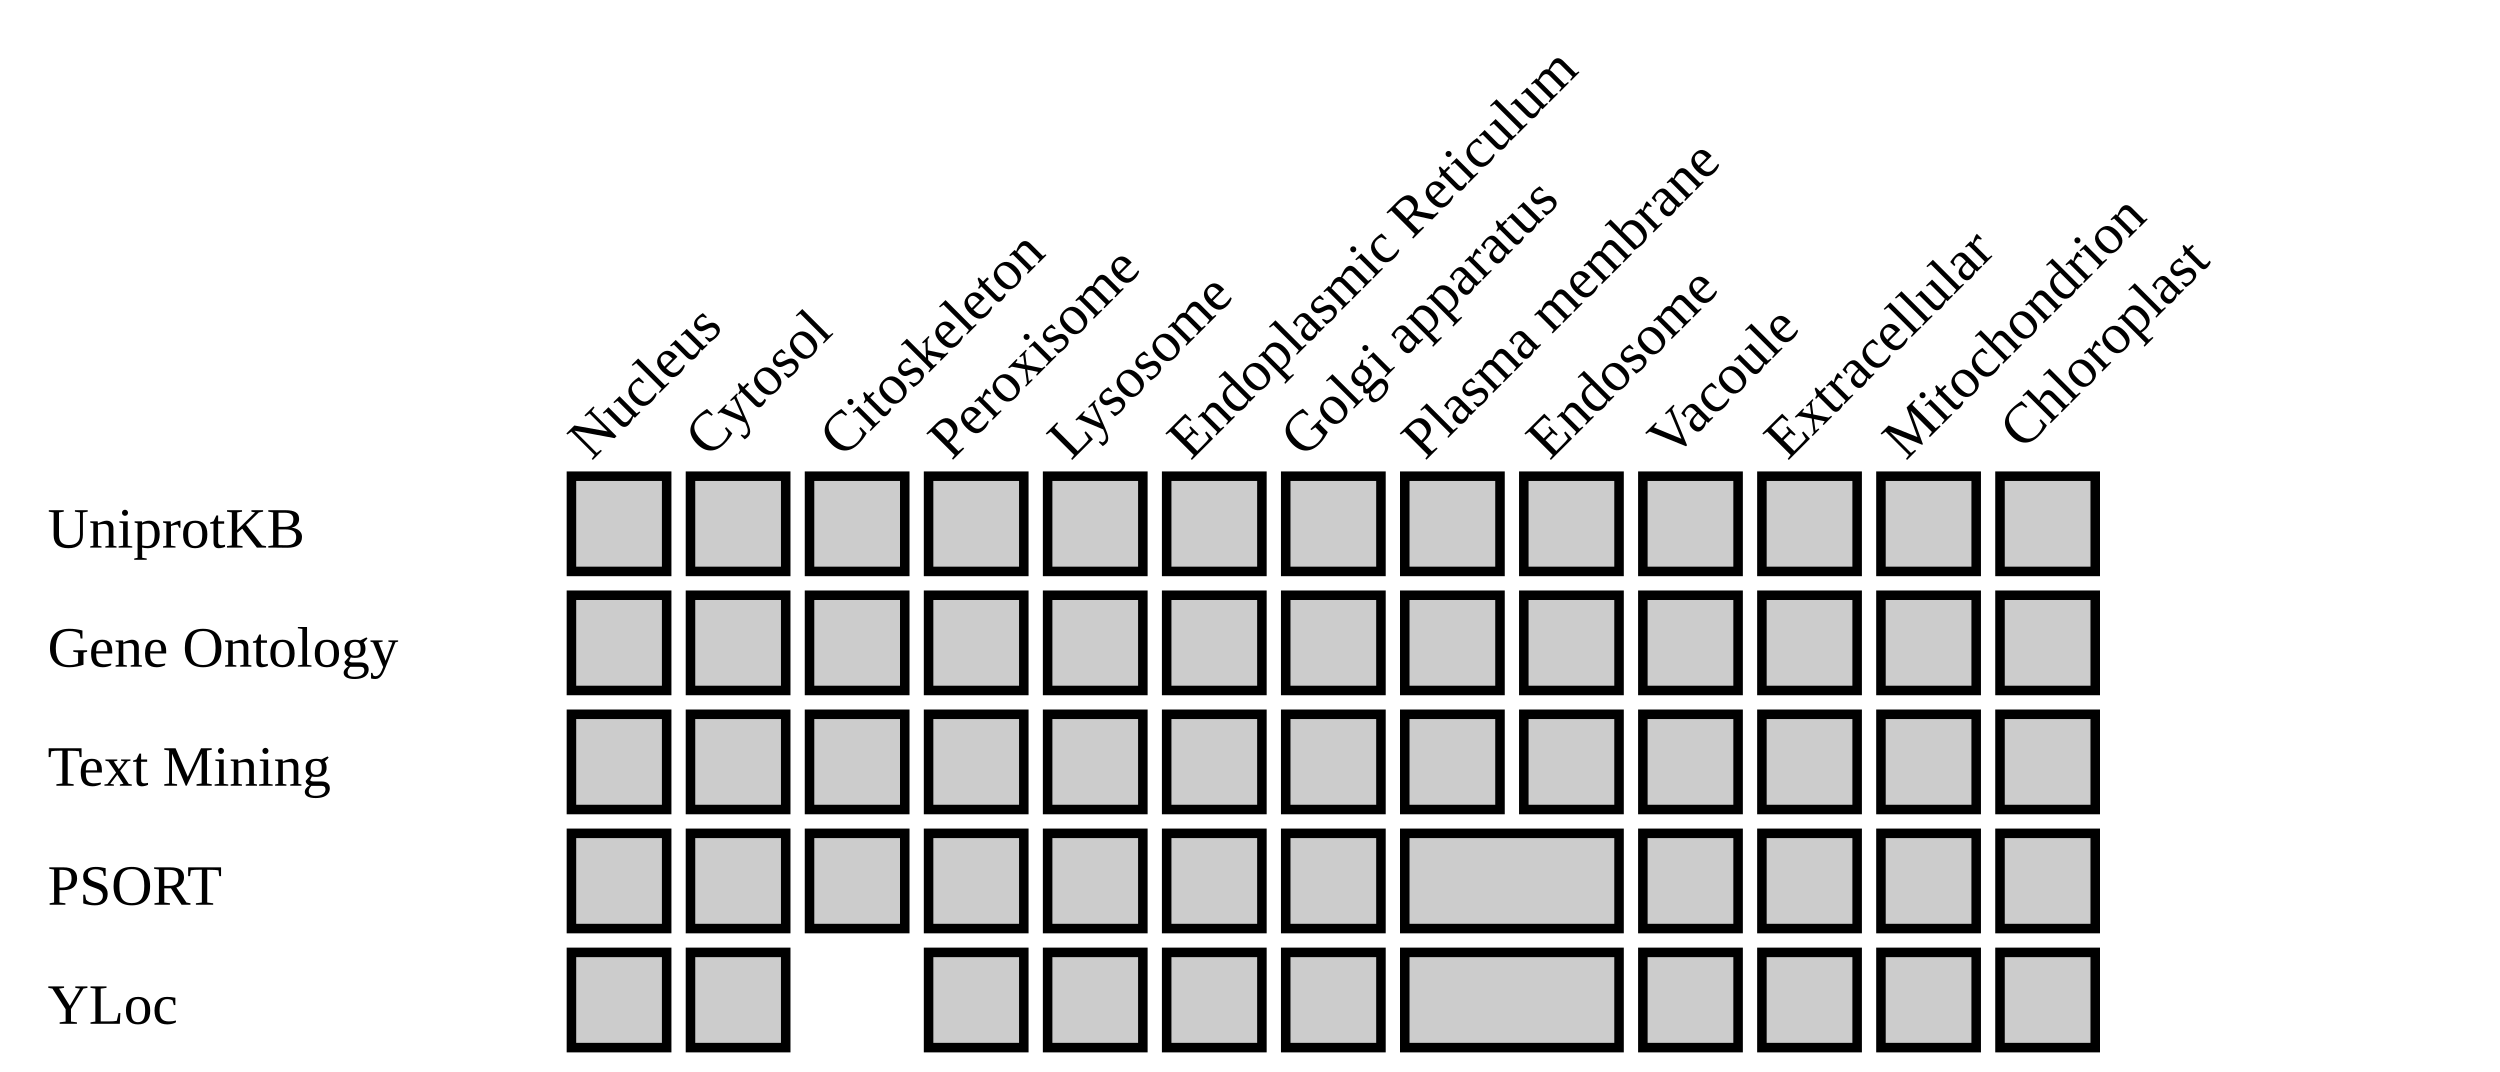
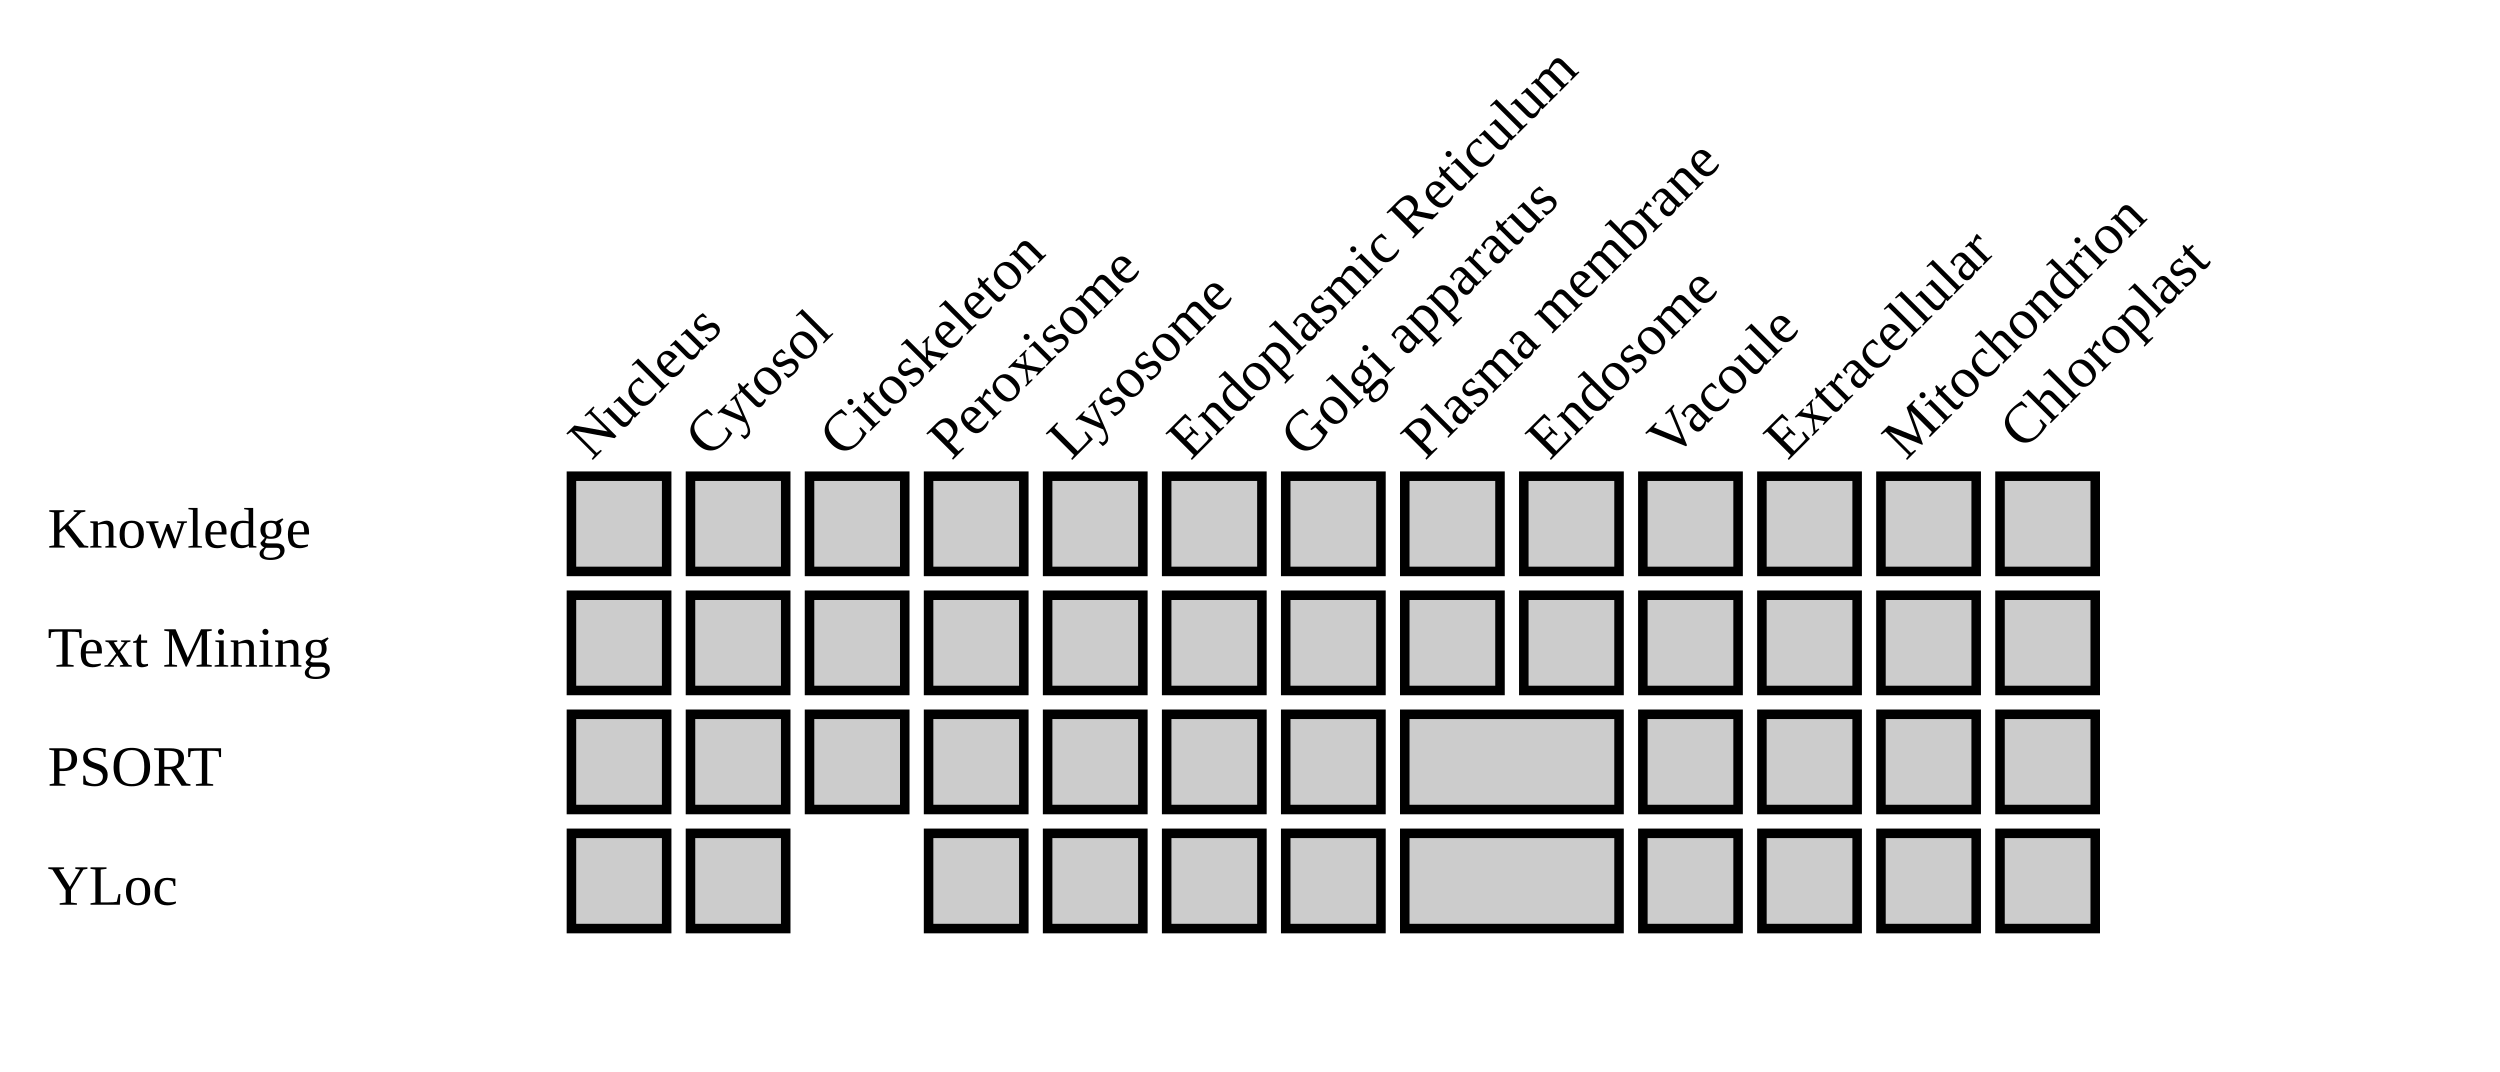
<svg xmlns="http://www.w3.org/2000/svg" version="1.1" width="525" height="225" id="svg2">
  <defs id="defs166" />
  <text x="19.385" y="156.328" id="text4" transform="matrix(0.7071068,-0.7071068,0.7071068,0.7071068,0,0)" style="font-size:12px;fill:#000000">Nucleus</text>
  <text x="37.074" y="173.342" id="text6" transform="matrix(0.7071068,-0.7071068,0.7071068,0.7071068,0,0)" style="font-size:12px;fill:#000000">Cytosol</text>
  <text x="57.02" y="193.289" id="text8" transform="matrix(0.7071068,-0.7071068,0.7071068,0.7071068,0,0)" style="font-size:12px;fill:#000000">Citoskeleton</text>
  <text x="72.837" y="209.78" id="text10" style="font-size:12px;fill:#000000" transform="matrix(0.7071068,-0.7071068,0.7071068,0.7071068,0,0)">Peroxisome</text>
  <text x="90.573" y="227.515" id="text12" style="font-size:12px;fill:#000000" transform="matrix(0.7071068,-0.7071068,0.7071068,0.7071068,0,0)">Lysosome</text>
  <text x="108.339" y="245.282" id="text14" style="font-size:12px;fill:#000000" transform="matrix(0.7071068,-0.7071068,0.7071068,0.7071068,0,0)">Endoplasmic Reticulum</text>
  <text x="125.474" y="261.742" id="text16" style="font-size:12px;fill:#000000" transform="matrix(0.7071068,-0.7071068,0.7071068,0.7071068,0,0)">Golgi apparatus</text>
  <text x="143.134" y="280.077" id="text18" transform="matrix(0.7071068,-0.7071068,0.7071068,0.7071068,0,0)" style="font-size:12px;fill:#000000">Plasma membrane</text>
  <text x="161.653" y="298.595" id="text20" transform="matrix(0.7071068,-0.7071068,0.7071068,0.7071068,0,0)" style="font-size:12px;fill:#000000">Endosome</text>
  <text x="179.878" y="316.443" id="text22" style="font-size:12px;fill:#000000" transform="matrix(0.7071068,-0.7071068,0.7071068,0.7071068,0,0)">Vacoule</text>
  <text x="196.982" y="333.924" id="text24" style="font-size:12px;fill:#000000" transform="matrix(0.7071068,-0.7071068,0.7071068,0.7071068,0,0)">Extracellular</text>
  <text x="214.544" y="351.486" id="text26" transform="matrix(0.7071068,-0.7071068,0.7071068,0.7071068,0,0)" style="font-size:12px;fill:#000000">Mitochondrion</text>
  <text x="233.455" y="367.375" id="text28" transform="matrix(0.7071068,-0.7071068,0.7071068,0.7071068,0,0)" style="font-size:12px;fill:#000000">Chloroplast</text>
-   <text x="10" y="115" fill="black" id="text30">UniprotKB</text>
-   <rect title="uniprotkb-subcell_nu" x="120" y="100" width="20" height="20" fill="#cccccc" style="stroke:black;stroke-width:2" id="rect32" />
-   <rect title="uniprotkb-subcell_cy" x="145" y="100" width="20" height="20" fill="#cccccc" style="stroke:black;stroke-width:2" id="rect34" />
-   <rect title="uniprotkb-subcell_cs" x="170" y="100" width="20" height="20" fill="#cccccc" style="stroke:black;stroke-width:2" id="rect36" />
-   <rect title="uniprotkb-subcell_pe" x="195" y="100" width="20" height="20" fill="#cccccc" style="stroke:black;stroke-width:2" id="rect38" />
-   <rect title="uniprotkb-subcell_ly" x="220" y="100" width="20" height="20" fill="#cccccc" style="stroke:black;stroke-width:2" id="rect40" />
-   <rect title="uniprotkb-subcell_er" x="245" y="100" width="20" height="20" fill="#cccccc" style="stroke:black;stroke-width:2" id="rect42" />
-   <rect title="uniprotkb-subcell_go" x="270" y="100" width="20" height="20" fill="#cccccc" style="stroke:black;stroke-width:2" id="rect44" />
-   <rect title="uniprotkb-subcell_pm" x="295" y="100" width="20" height="20" fill="#cccccc" style="stroke:black;stroke-width:2" id="rect46" />
-   <rect title="uniprotkb-subcell_en" x="320" y="100" width="20" height="20" fill="#cccccc" style="stroke:black;stroke-width:2" id="rect48" />
-   <rect title="uniprotkb-subcell_va" x="345" y="100" width="20" height="20" fill="#cccccc" style="stroke:black;stroke-width:2" id="rect50" />
-   <rect title="uniprotkb-subcell_ex" x="370" y="100" width="20" height="20" fill="#cccccc" style="stroke:black;stroke-width:2" id="rect52" />
-   <rect title="uniprotkb-subcell_mi" x="395" y="100" width="20" height="20" fill="#cccccc" style="stroke:black;stroke-width:2" id="rect54" />
-   <rect title="uniprotkb-subcell_ch" x="420" y="100" width="20" height="20" fill="#cccccc" style="stroke:black;stroke-width:2" id="rect56" />
-   <text x="10" y="140" fill="black" id="text58">Gene Ontology</text>
-   <rect title="goa_nu" x="120" y="125" width="20" height="20" fill="#cccccc" style="stroke:black;stroke-width:2" id="rect60" />
-   <rect title="goa_cy" x="145" y="125" width="20" height="20" fill="#cccccc" style="stroke:black;stroke-width:2" id="rect62" />
-   <rect title="goa_cs" x="170" y="125" width="20" height="20" fill="#cccccc" style="stroke:black;stroke-width:2" id="rect64" />
-   <rect title="goa_pe" x="195" y="125" width="20" height="20" fill="#cccccc" style="stroke:black;stroke-width:2" id="rect66" />
-   <rect title="goa_ly" x="220" y="125" width="20" height="20" fill="#cccccc" style="stroke:black;stroke-width:2" id="rect68" />
-   <rect title="goa_er" x="245" y="125" width="20" height="20" fill="#cccccc" style="stroke:black;stroke-width:2" id="rect70" />
-   <rect title="goa_go" x="270" y="125" width="20" height="20" fill="#cccccc" style="stroke:black;stroke-width:2" id="rect72" />
-   <rect title="goa_pm" x="295" y="125" width="20" height="20" fill="#cccccc" style="stroke:black;stroke-width:2" id="rect74" />
-   <rect title="goa_en" x="320" y="125" width="20" height="20" fill="#cccccc" style="stroke:black;stroke-width:2" id="rect76" />
-   <rect title="goa_va" x="345" y="125" width="20" height="20" fill="#cccccc" style="stroke:black;stroke-width:2" id="rect78" />
-   <rect title="goa_ex" x="370" y="125" width="20" height="20" fill="#cccccc" style="stroke:black;stroke-width:2" id="rect80" />
-   <rect title="goa_mi" x="395" y="125" width="20" height="20" fill="#cccccc" style="stroke:black;stroke-width:2" id="rect82" />
-   <rect title="goa_ch" x="420" y="125" width="20" height="20" fill="#cccccc" style="stroke:black;stroke-width:2" id="rect84" />
-   <text x="10" y="165" fill="black" id="text86">Text Mining</text>
-   <rect title="text_mining_nu" x="120" y="150" width="20" height="20" fill="#cccccc" style="stroke:black;stroke-width:2" id="rect88" />
-   <rect title="text_mining_cy" x="145" y="150" width="20" height="20" fill="#cccccc" style="stroke:black;stroke-width:2" id="rect90" />
-   <rect title="text_mining_cs" x="170" y="150" width="20" height="20" fill="#cccccc" style="stroke:black;stroke-width:2" id="rect92" />
-   <rect title="text_mining_pe" x="195" y="150" width="20" height="20" fill="#cccccc" style="stroke:black;stroke-width:2" id="rect94" />
-   <rect title="text_mining_ly" x="220" y="150" width="20" height="20" fill="#cccccc" style="stroke:black;stroke-width:2" id="rect96" />
-   <rect title="text_mining_er" x="245" y="150" width="20" height="20" fill="#cccccc" style="stroke:black;stroke-width:2" id="rect98" />
-   <rect title="text_mining_go" x="270" y="150" width="20" height="20" fill="#cccccc" style="stroke:black;stroke-width:2" id="rect100" />
-   <rect title="text_mining_pm" x="295" y="150" width="20" height="20" fill="#cccccc" style="stroke:black;stroke-width:2" id="rect102" />
-   <rect title="text_mining_en" x="320" y="150" width="20" height="20" fill="#cccccc" style="stroke:black;stroke-width:2" id="rect104" />
-   <rect title="text_mining_va" x="345" y="150" width="20" height="20" fill="#cccccc" style="stroke:black;stroke-width:2" id="rect106" />
-   <rect title="text_mining_ex" x="370" y="150" width="20" height="20" fill="#cccccc" style="stroke:black;stroke-width:2" id="rect108" />
-   <rect title="text_mining_mi" x="395" y="150" width="20" height="20" fill="#cccccc" style="stroke:black;stroke-width:2" id="rect110" />
-   <rect title="text_mining_ch" x="420" y="150" width="20" height="20" fill="#cccccc" style="stroke:black;stroke-width:2" id="rect112" />
-   <text x="10" y="190" fill="black" id="text114">PSORT</text>
-   <rect title="psort_nu" x="120" y="175" width="20" height="20" fill="#cccccc" style="stroke:black;stroke-width:2" id="rect116" />
-   <rect title="psort_cy" x="145" y="175" width="20" height="20" fill="#cccccc" style="stroke:black;stroke-width:2" id="rect118" />
-   <rect title="psort_cs" x="170" y="175" width="20" height="20" fill="#cccccc" style="stroke:black;stroke-width:2" id="rect120" />
-   <rect title="psort_pe" x="195" y="175" width="20" height="20" fill="#cccccc" style="stroke:black;stroke-width:2" id="rect122" />
-   <rect title="psort_ly" x="220" y="175" width="20" height="20" fill="#cccccc" style="stroke:black;stroke-width:2" id="rect124" />
-   <rect title="psort_er" x="245" y="175" width="20" height="20" fill="#cccccc" style="stroke:black;stroke-width:2" id="rect126" />
-   <rect title="psort_go" x="270" y="175" width="20" height="20" fill="#cccccc" style="stroke:black;stroke-width:2" id="rect128" />
-   <rect title="psort_pm" x="295" y="175" width="45" height="20" fill="#cccccc" style="stroke:black;stroke-width:2" id="rect130" />
-   <rect title="psort_va" x="345" y="175" width="20" height="20" fill="#cccccc" style="stroke:black;stroke-width:2" id="rect132" />
-   <rect title="psort_ex" x="370" y="175" width="20" height="20" fill="#cccccc" style="stroke:black;stroke-width:2" id="rect134" />
-   <rect title="psort_mi" x="395" y="175" width="20" height="20" fill="#cccccc" style="stroke:black;stroke-width:2" id="rect136" />
-   <rect title="psort_ch" x="420" y="175" width="20" height="20" fill="#cccccc" style="stroke:black;stroke-width:2" id="rect138" />
-   <text x="10" y="215" fill="black" id="text140">YLoc</text>
-   <rect title="yloc_nu" x="120" y="200" width="20" height="20" fill="#cccccc" style="stroke:black;stroke-width:2" id="rect142" />
-   <rect title="yloc_cy" x="145" y="200" width="20" height="20" fill="#cccccc" style="stroke:black;stroke-width:2" id="rect144" />
-   <rect title="yloc_pe" x="195" y="200" width="20" height="20" fill="#cccccc" style="stroke:black;stroke-width:2" id="rect146" />
-   <rect title="yloc_ly" x="220" y="200" width="20" height="20" fill="#cccccc" style="stroke:black;stroke-width:2" id="rect148" />
-   <rect title="yloc_er" x="245" y="200" width="20" height="20" fill="#cccccc" style="stroke:black;stroke-width:2" id="rect150" />
-   <rect title="yloc_go" x="270" y="200" width="20" height="20" fill="#cccccc" style="stroke:black;stroke-width:2" id="rect152" />
-   <rect title="yloc_pm" x="295" y="200" width="45" height="20" fill="#cccccc" style="stroke:black;stroke-width:2" id="rect154" />
-   <rect title="yloc_va" x="345" y="200" width="20" height="20" fill="#cccccc" style="stroke:black;stroke-width:2" id="rect156" />
-   <rect title="yloc_ex" x="370" y="200" width="20" height="20" fill="#cccccc" style="stroke:black;stroke-width:2" id="rect158" />
-   <rect title="yloc_mi" x="395" y="200" width="20" height="20" fill="#cccccc" style="stroke:black;stroke-width:2" id="rect160" />
-   <rect title="yloc_ch" x="420" y="200" width="20" height="20" fill="#cccccc" style="stroke:black;stroke-width:2" id="rect162" />
+   <text x="10" y="115" fill="black" id="text28">Knowledge</text>
+   <rect title="knowledge_nu" x="120" y="100" width="20" height="20" fill="#cccccc" style="stroke:black;stroke-width:2" id="rect30" />
+   <rect title="knowledge_cy" x="145" y="100" width="20" height="20" fill="#cccccc" style="stroke:black;stroke-width:2" id="rect32" />
+   <rect title="knowledge_cs" x="170" y="100" width="20" height="20" fill="#cccccc" style="stroke:black;stroke-width:2" id="rect34" />
+   <rect title="knowledge_pe" x="195" y="100" width="20" height="20" fill="#cccccc" style="stroke:black;stroke-width:2" id="rect36" />
+   <rect title="knowledge_ly" x="220" y="100" width="20" height="20" fill="#cccccc" style="stroke:black;stroke-width:2" id="rect38" />
+   <rect title="knowledge_er" x="245" y="100" width="20" height="20" fill="#cccccc" style="stroke:black;stroke-width:2" id="rect40" />
+   <rect title="knowledge_go" x="270" y="100" width="20" height="20" fill="#cccccc" style="stroke:black;stroke-width:2" id="rect42" />
+   <rect title="knowledge_pm" x="295" y="100" width="20" height="20" fill="#cccccc" style="stroke:black;stroke-width:2" id="rect44" />
+   <rect title="knowledge_en" x="320" y="100" width="20" height="20" fill="#cccccc" style="stroke:black;stroke-width:2" id="rect46" />
+   <rect title="knowledge_va" x="345" y="100" width="20" height="20" fill="#cccccc" style="stroke:black;stroke-width:2" id="rect48" />
+   <rect title="knowledge_ex" x="370" y="100" width="20" height="20" fill="#cccccc" style="stroke:black;stroke-width:2" id="rect50" />
+   <rect title="knowledge_mi" x="395" y="100" width="20" height="20" fill="#cccccc" style="stroke:black;stroke-width:2" id="rect52" />
+   <rect title="knowledge_ch" x="420" y="100" width="20" height="20" fill="#cccccc" style="stroke:black;stroke-width:2" id="rect56" />
+   <text x="10" y="140" fill="black" id="text80">Text Mining</text>
+   <rect title="text_mining_nu" x="120" y="125" width="20" height="20" fill="#cccccc" style="stroke:black;stroke-width:2" id="rect82" />
+   <rect title="text_mining_cy" x="145" y="125" width="20" height="20" fill="#cccccc" style="stroke:black;stroke-width:2" id="rect84" />
+   <rect title="text_mining_cs" x="170" y="125" width="20" height="20" fill="#cccccc" style="stroke:black;stroke-width:2" id="rect86" />
+   <rect title="text_mining_pe" x="195" y="125" width="20" height="20" fill="#cccccc" style="stroke:black;stroke-width:2" id="rect88" />
+   <rect title="text_mining_ly" x="220" y="125" width="20" height="20" fill="#cccccc" style="stroke:black;stroke-width:2" id="rect90" />
+   <rect title="text_mining_er" x="245" y="125" width="20" height="20" fill="#cccccc" style="stroke:black;stroke-width:2" id="rect92" />
+   <rect title="text_mining_go" x="270" y="125" width="20" height="20" fill="#cccccc" style="stroke:black;stroke-width:2" id="rect94" />
+   <rect title="text_mining_pm" x="295" y="125" width="20" height="20" fill="#cccccc" style="stroke:black;stroke-width:2" id="rect96" />
+   <rect title="text_mining_en" x="320" y="125" width="20" height="20" fill="#cccccc" style="stroke:black;stroke-width:2" id="rect98" />
+   <rect title="text_mining_va" x="345" y="125" width="20" height="20" fill="#cccccc" style="stroke:black;stroke-width:2" id="rect100" />
+   <rect title="text_mining_ex" x="370" y="125" width="20" height="20" fill="#cccccc" style="stroke:black;stroke-width:2" id="rect102" />
+   <rect title="text_mining_mi" x="395" y="125" width="20" height="20" fill="#cccccc" style="stroke:black;stroke-width:2" id="rect104" />
+   <rect title="text_mining_ch" x="420" y="125" width="20" height="20" fill="#cccccc" style="stroke:black;stroke-width:2" id="rect106" />
+   <text x="10" y="165" fill="black" id="text106">PSORT</text>
+   <rect title="psort_nu" x="120" y="150" width="20" height="20" fill="#cccccc" style="stroke:black;stroke-width:2" id="rect108" />
+   <rect title="psort_cy" x="145" y="150" width="20" height="20" fill="#cccccc" style="stroke:black;stroke-width:2" id="rect110" />
+   <rect title="psort_cs" x="170" y="150" width="20" height="20" fill="#cccccc" style="stroke:black;stroke-width:2" id="rect112" />
+   <rect title="psort_pe" x="195" y="150" width="20" height="20" fill="#cccccc" style="stroke:black;stroke-width:2" id="rect114" />
+   <rect title="psort_ly" x="220" y="150" width="20" height="20" fill="#cccccc" style="stroke:black;stroke-width:2" id="rect116" />
+   <rect title="psort_er" x="245" y="150" width="20" height="20" fill="#cccccc" style="stroke:black;stroke-width:2" id="rect118" />
+   <rect title="psort_go" x="270" y="150" width="20" height="20" fill="#cccccc" style="stroke:black;stroke-width:2" id="rect120" />
+   <rect title="psort_pm" x="295" y="150" width="45" height="20" fill="#cccccc" style="stroke:black;stroke-width:2" id="rect122" />
+   <rect title="psort_va" x="345" y="150" width="20" height="20" fill="#cccccc" style="stroke:black;stroke-width:2" id="rect124" />
+   <rect title="psort_ex" x="370" y="150" width="20" height="20" fill="#cccccc" style="stroke:black;stroke-width:2" id="rect126" />
+   <rect title="psort_mi" x="395" y="150" width="20" height="20" fill="#cccccc" style="stroke:black;stroke-width:2" id="rect128" />
+   <rect title="psort_ch" x="420" y="150" width="20" height="20" fill="#cccccc" style="stroke:black;stroke-width:2" id="rect130" />
+   <text x="10" y="190" fill="black" id="text130">YLoc</text>
+   <rect title="yloc_nu" x="120" y="175" width="20" height="20" fill="#cccccc" style="stroke:black;stroke-width:2" id="rect132" />
+   <rect title="yloc_cy" x="145" y="175" width="20" height="20" fill="#cccccc" style="stroke:black;stroke-width:2" id="rect134" />
+   <rect title="yloc_pe" x="195" y="175" width="20" height="20" fill="#cccccc" style="stroke:black;stroke-width:2" id="rect136" />
+   <rect title="yloc_ly" x="220" y="175" width="20" height="20" fill="#cccccc" style="stroke:black;stroke-width:2" id="rect138" />
+   <rect title="yloc_er" x="245" y="175" width="20" height="20" fill="#cccccc" style="stroke:black;stroke-width:2" id="rect140" />
+   <rect title="yloc_go" x="270" y="175" width="20" height="20" fill="#cccccc" style="stroke:black;stroke-width:2" id="rect142" />
+   <rect title="yloc_pm" x="295" y="175" width="45" height="20" fill="#cccccc" style="stroke:black;stroke-width:2" id="rect144" />
+   <rect title="yloc_va" x="345" y="175" width="20" height="20" fill="#cccccc" style="stroke:black;stroke-width:2" id="rect146" />
+   <rect title="yloc_ex" x="370" y="175" width="20" height="20" fill="#cccccc" style="stroke:black;stroke-width:2" id="rect148" />
+   <rect title="yloc_mi" x="395" y="175" width="20" height="20" fill="#cccccc" style="stroke:black;stroke-width:2" id="rect150" />
+   <rect title="yloc_ch" x="420" y="175" width="20" height="20" fill="#cccccc" style="stroke:black;stroke-width:2" id="rect152" />
</svg>
